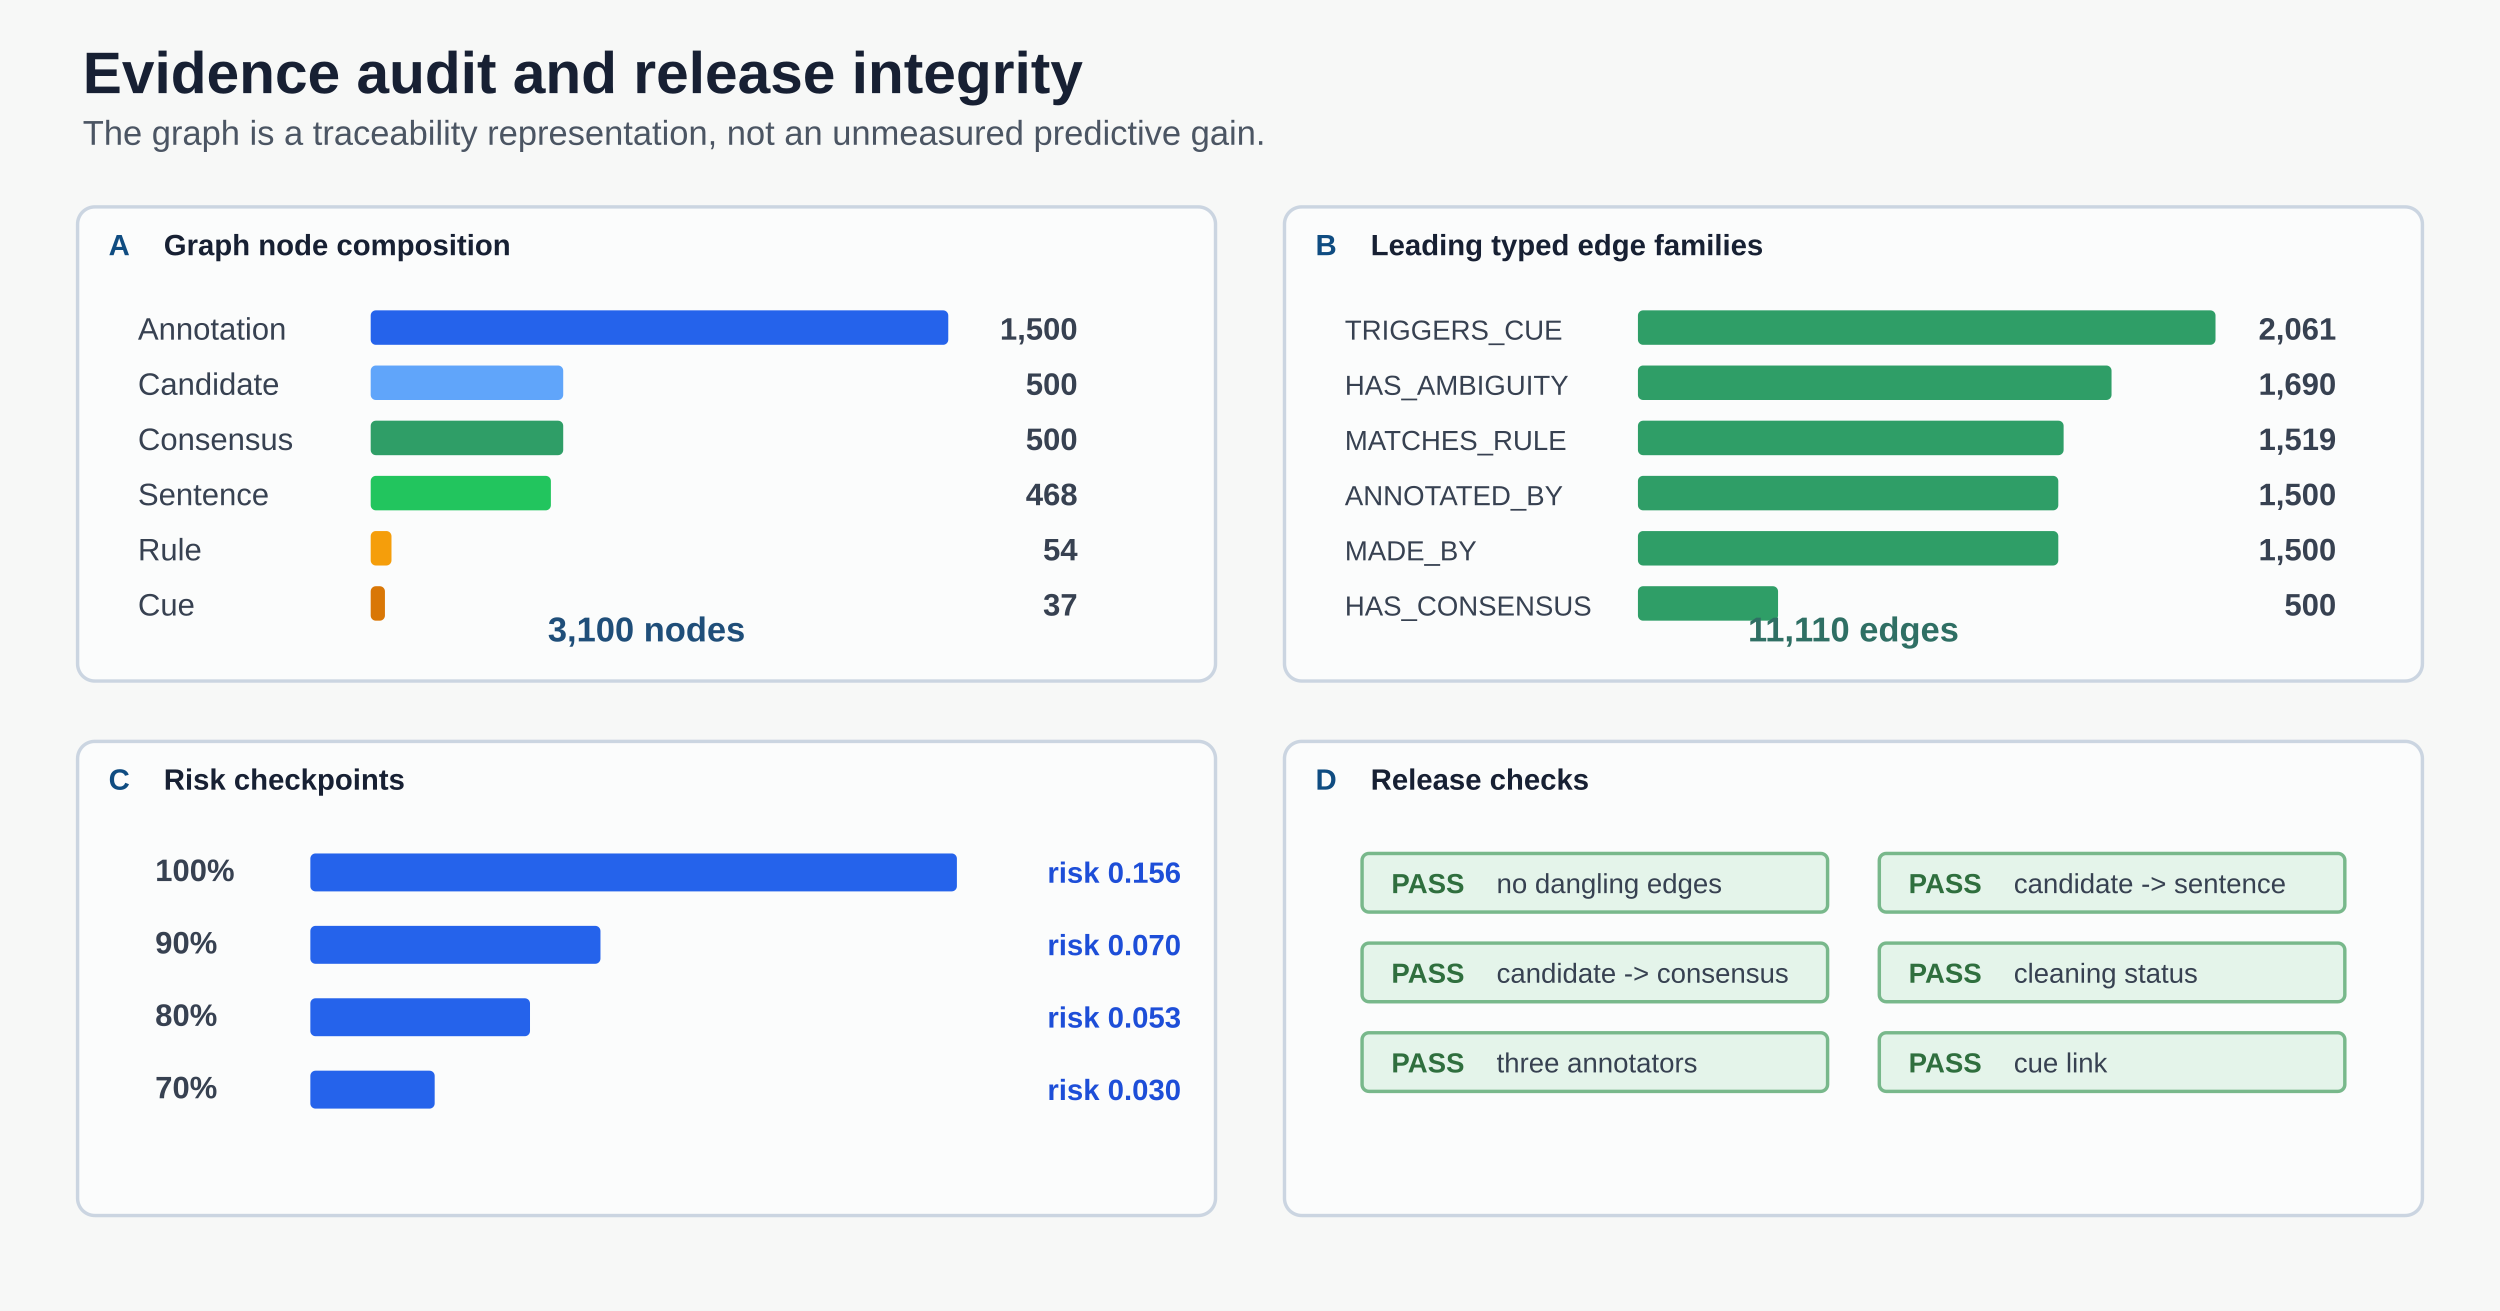
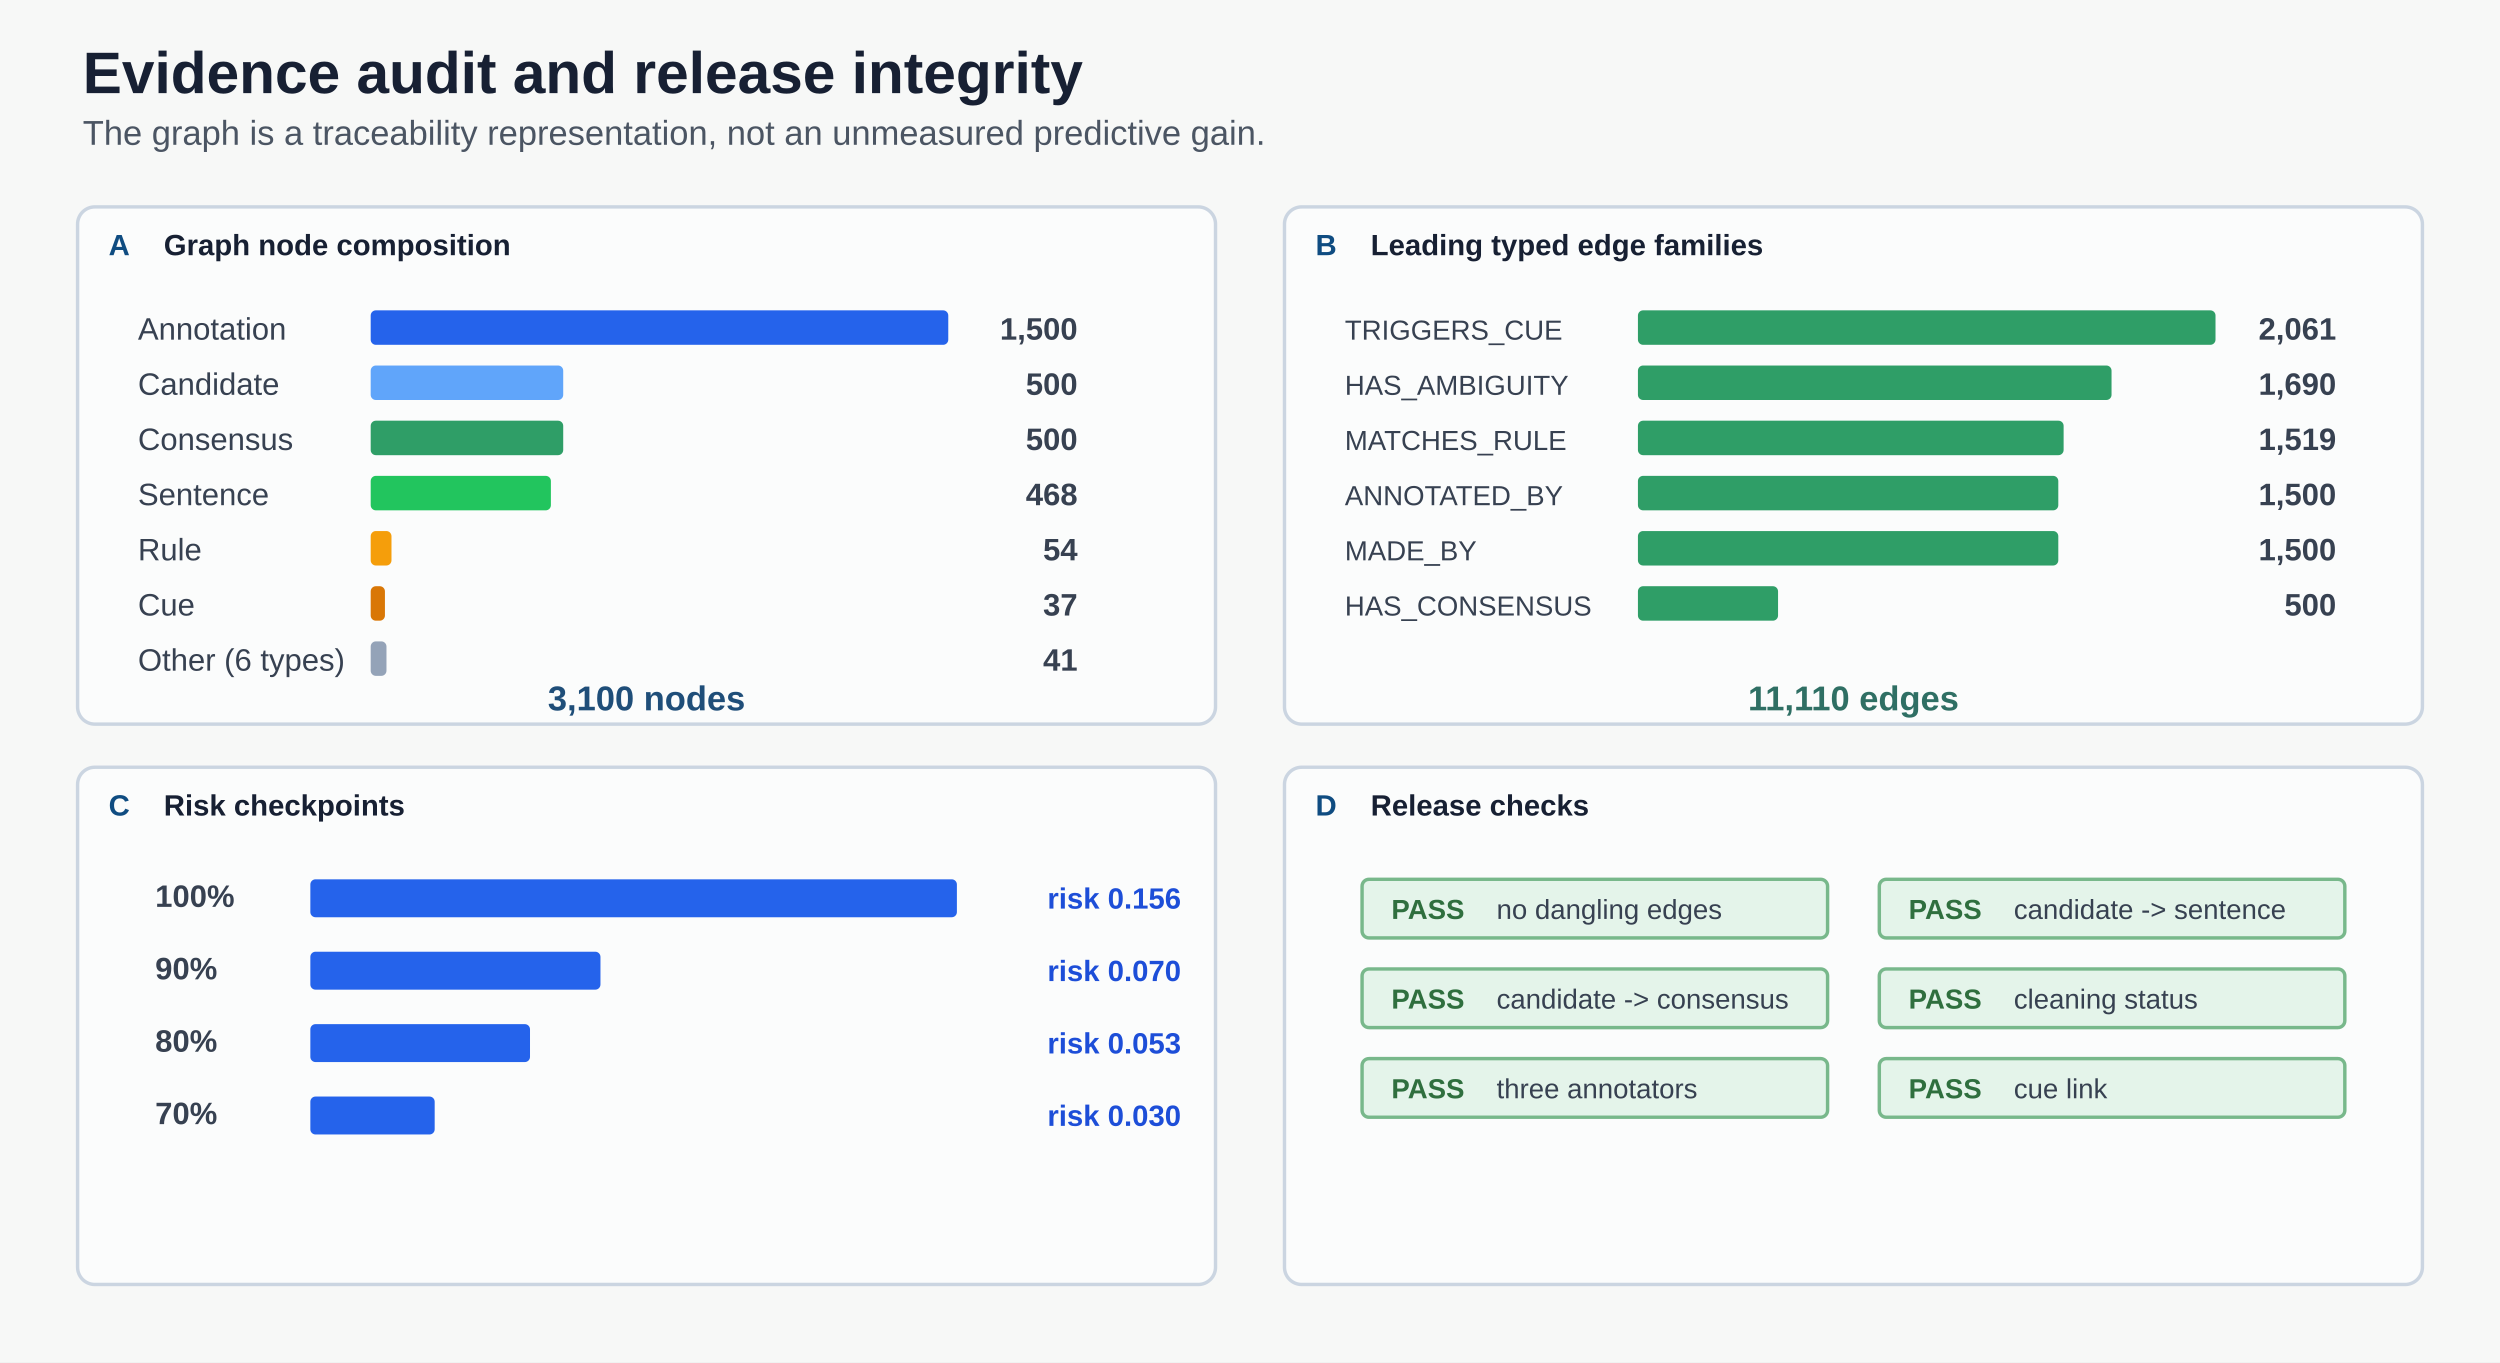
- <svg xmlns="http://www.w3.org/2000/svg" width="1450" height="760" viewBox="0 0 1450 760">
+ <svg xmlns="http://www.w3.org/2000/svg" width="1450" height="790" viewBox="0 0 1450 790">
  <rect width="100%" height="100%" fill="#FFFFFF" />
-   <rect width="1450" height="760" fill="#F7F8F7" />
+   <rect width="1450" height="790" fill="#F7F8F7" />
  <text x="48" y="54" font-family="Arial, Helvetica, sans-serif" font-size="34px" font-weight="700" text-anchor="start" fill="#172033">Evidence audit and release integrity</text>
  <text x="48" y="84" font-family="Arial, Helvetica, sans-serif" font-size="20px" font-weight="400" text-anchor="start" fill="#4B5563">The graph is a traceability representation, not an unmeasured predictive gain.</text>
-   <rect x="45" y="120" width="660" height="275" rx="10" fill="#FBFCFC" stroke="#CBD5E1" stroke-width="2" />
+   <rect x="45" y="120" width="660" height="300" rx="10" fill="#FBFCFC" stroke="#CBD5E1" stroke-width="2" />
  <text x="63" y="148" font-family="Arial, Helvetica, sans-serif" font-size="17px" font-weight="700" text-anchor="start" fill="#0F4C81">A</text>
  <text x="95" y="148" font-family="Arial, Helvetica, sans-serif" font-size="17px" font-weight="700" text-anchor="start" fill="#172033">Graph node composition</text>
  <text x="80" y="197" font-family="Arial, Helvetica, sans-serif" font-size="18px" font-weight="400" text-anchor="start" fill="#374151">Annotation</text>
  <rect x="215" y="180" width="335.0" height="20" rx="3" fill="#2563EB" stroke="#2563EB" stroke-width="0" />
  <text x="625" y="197" font-family="Arial, Helvetica, sans-serif" font-size="18px" font-weight="700" text-anchor="end" fill="#374151">1,500</text>
  <text x="80" y="229" font-family="Arial, Helvetica, sans-serif" font-size="18px" font-weight="400" text-anchor="start" fill="#374151">Candidate</text>
  <rect x="215" y="212" width="111.667" height="20" rx="3" fill="#60A5FA" stroke="#60A5FA" stroke-width="0" />
  <text x="625" y="229" font-family="Arial, Helvetica, sans-serif" font-size="18px" font-weight="700" text-anchor="end" fill="#374151">500</text>
  <text x="80" y="261" font-family="Arial, Helvetica, sans-serif" font-size="18px" font-weight="400" text-anchor="start" fill="#374151">Consensus</text>
  <rect x="215" y="244" width="111.667" height="20" rx="3" fill="#2F9E67" stroke="#2F9E67" stroke-width="0" />
  <text x="625" y="261" font-family="Arial, Helvetica, sans-serif" font-size="18px" font-weight="700" text-anchor="end" fill="#374151">500</text>
  <text x="80" y="293" font-family="Arial, Helvetica, sans-serif" font-size="18px" font-weight="400" text-anchor="start" fill="#374151">Sentence</text>
  <rect x="215" y="276" width="104.52" height="20" rx="3" fill="#22C55E" stroke="#22C55E" stroke-width="0" />
  <text x="625" y="293" font-family="Arial, Helvetica, sans-serif" font-size="18px" font-weight="700" text-anchor="end" fill="#374151">468</text>
  <text x="80" y="325" font-family="Arial, Helvetica, sans-serif" font-size="18px" font-weight="400" text-anchor="start" fill="#374151">Rule</text>
  <rect x="215" y="308" width="12.06" height="20" rx="3" fill="#F59E0B" stroke="#F59E0B" stroke-width="0" />
  <text x="625" y="325" font-family="Arial, Helvetica, sans-serif" font-size="18px" font-weight="700" text-anchor="end" fill="#374151">54</text>
  <text x="80" y="357" font-family="Arial, Helvetica, sans-serif" font-size="18px" font-weight="400" text-anchor="start" fill="#374151">Cue</text>
  <rect x="215" y="340" width="8.263" height="20" rx="3" fill="#D97706" stroke="#D97706" stroke-width="0" />
  <text x="625" y="357" font-family="Arial, Helvetica, sans-serif" font-size="18px" font-weight="700" text-anchor="end" fill="#374151">37</text>
-   <text x="375" y="372" font-family="Arial, Helvetica, sans-serif" font-size="20px" font-weight="700" text-anchor="middle" fill="#1F4E79">3,100 nodes</text>
-   <rect x="745" y="120" width="660" height="275" rx="10" fill="#FBFCFC" stroke="#CBD5E1" stroke-width="2" />
+   <text x="80" y="389" font-family="Arial, Helvetica, sans-serif" font-size="18px" font-weight="400" text-anchor="start" fill="#374151">Other (6 types)</text>
+   <rect x="215" y="372" width="9.157" height="20" rx="3" fill="#94A3B8" stroke="#94A3B8" stroke-width="0" />
+   <text x="625" y="389" font-family="Arial, Helvetica, sans-serif" font-size="18px" font-weight="700" text-anchor="end" fill="#374151">41</text>
+   <text x="375" y="412" font-family="Arial, Helvetica, sans-serif" font-size="20px" font-weight="700" text-anchor="middle" fill="#1F4E79">3,100 nodes</text>
+   <rect x="745" y="120" width="660" height="300" rx="10" fill="#FBFCFC" stroke="#CBD5E1" stroke-width="2" />
  <text x="763" y="148" font-family="Arial, Helvetica, sans-serif" font-size="17px" font-weight="700" text-anchor="start" fill="#0F4C81">B</text>
  <text x="795" y="148" font-family="Arial, Helvetica, sans-serif" font-size="17px" font-weight="700" text-anchor="start" fill="#172033">Leading typed edge families</text>
  <text x="780" y="197" font-family="Arial, Helvetica, sans-serif" font-size="16px" font-weight="400" text-anchor="start" fill="#374151">TRIGGERS_CUE</text>
  <rect x="950" y="180" width="335.0" height="20" rx="3" fill="#2F9E67" stroke="#2F9E67" stroke-width="0" />
  <text x="1355" y="197" font-family="Arial, Helvetica, sans-serif" font-size="18px" font-weight="700" text-anchor="end" fill="#374151">2,061</text>
  <text x="780" y="229" font-family="Arial, Helvetica, sans-serif" font-size="16px" font-weight="400" text-anchor="start" fill="#374151">HAS_AMBIGUITY</text>
  <rect x="950" y="212" width="274.697" height="20" rx="3" fill="#2F9E67" stroke="#2F9E67" stroke-width="0" />
  <text x="1355" y="229" font-family="Arial, Helvetica, sans-serif" font-size="18px" font-weight="700" text-anchor="end" fill="#374151">1,690</text>
  <text x="780" y="261" font-family="Arial, Helvetica, sans-serif" font-size="16px" font-weight="400" text-anchor="start" fill="#374151">MATCHES_RULE</text>
  <rect x="950" y="244" width="246.902" height="20" rx="3" fill="#2F9E67" stroke="#2F9E67" stroke-width="0" />
  <text x="1355" y="261" font-family="Arial, Helvetica, sans-serif" font-size="18px" font-weight="700" text-anchor="end" fill="#374151">1,519</text>
  <text x="780" y="293" font-family="Arial, Helvetica, sans-serif" font-size="16px" font-weight="400" text-anchor="start" fill="#374151">ANNOTATED_BY</text>
  <rect x="950" y="276" width="243.814" height="20" rx="3" fill="#2F9E67" stroke="#2F9E67" stroke-width="0" />
  <text x="1355" y="293" font-family="Arial, Helvetica, sans-serif" font-size="18px" font-weight="700" text-anchor="end" fill="#374151">1,500</text>
  <text x="780" y="325" font-family="Arial, Helvetica, sans-serif" font-size="16px" font-weight="400" text-anchor="start" fill="#374151">MADE_BY</text>
  <rect x="950" y="308" width="243.814" height="20" rx="3" fill="#2F9E67" stroke="#2F9E67" stroke-width="0" />
  <text x="1355" y="325" font-family="Arial, Helvetica, sans-serif" font-size="18px" font-weight="700" text-anchor="end" fill="#374151">1,500</text>
  <text x="780" y="357" font-family="Arial, Helvetica, sans-serif" font-size="16px" font-weight="400" text-anchor="start" fill="#374151">HAS_CONSENSUS</text>
  <rect x="950" y="340" width="81.271" height="20" rx="3" fill="#2F9E67" stroke="#2F9E67" stroke-width="0" />
  <text x="1355" y="357" font-family="Arial, Helvetica, sans-serif" font-size="18px" font-weight="700" text-anchor="end" fill="#374151">500</text>
-   <text x="1075" y="372" font-family="Arial, Helvetica, sans-serif" font-size="20px" font-weight="700" text-anchor="middle" fill="#2F6F64">11,110 edges</text>
-   <rect x="45" y="430" width="660" height="275" rx="10" fill="#FBFCFC" stroke="#CBD5E1" stroke-width="2" />
-   <text x="63" y="458" font-family="Arial, Helvetica, sans-serif" font-size="17px" font-weight="700" text-anchor="start" fill="#0F4C81">C</text>
-   <text x="95" y="458" font-family="Arial, Helvetica, sans-serif" font-size="17px" font-weight="700" text-anchor="start" fill="#172033">Risk checkpoints</text>
-   <text x="90" y="511" font-family="Arial, Helvetica, sans-serif" font-size="18px" font-weight="700" text-anchor="start" fill="#374151">100%</text>
-   <rect x="180" y="495" width="375.0" height="22" rx="3" fill="#2563EB" stroke="#2563EB" stroke-width="0" />
-   <text x="685" y="512" font-family="Arial, Helvetica, sans-serif" font-size="17px" font-weight="700" text-anchor="end" fill="#1D4ED8">risk 0.156</text>
-   <text x="90" y="553" font-family="Arial, Helvetica, sans-serif" font-size="18px" font-weight="700" text-anchor="start" fill="#374151">90%</text>
-   <rect x="180" y="537" width="168.269" height="22" rx="3" fill="#2563EB" stroke="#2563EB" stroke-width="0" />
-   <text x="685" y="554" font-family="Arial, Helvetica, sans-serif" font-size="17px" font-weight="700" text-anchor="end" fill="#1D4ED8">risk 0.070</text>
-   <text x="90" y="595" font-family="Arial, Helvetica, sans-serif" font-size="18px" font-weight="700" text-anchor="start" fill="#374151">80%</text>
-   <rect x="180" y="579" width="127.404" height="22" rx="3" fill="#2563EB" stroke="#2563EB" stroke-width="0" />
-   <text x="685" y="596" font-family="Arial, Helvetica, sans-serif" font-size="17px" font-weight="700" text-anchor="end" fill="#1D4ED8">risk 0.053</text>
-   <text x="90" y="637" font-family="Arial, Helvetica, sans-serif" font-size="18px" font-weight="700" text-anchor="start" fill="#374151">70%</text>
-   <rect x="180" y="621" width="72.115" height="22" rx="3" fill="#2563EB" stroke="#2563EB" stroke-width="0" />
-   <text x="685" y="638" font-family="Arial, Helvetica, sans-serif" font-size="17px" font-weight="700" text-anchor="end" fill="#1D4ED8">risk 0.030</text>
-   <rect x="745" y="430" width="660" height="275" rx="10" fill="#FBFCFC" stroke="#CBD5E1" stroke-width="2" />
-   <text x="763" y="458" font-family="Arial, Helvetica, sans-serif" font-size="17px" font-weight="700" text-anchor="start" fill="#0F4C81">D</text>
-   <text x="795" y="458" font-family="Arial, Helvetica, sans-serif" font-size="17px" font-weight="700" text-anchor="start" fill="#172033">Release checks</text>
-   <rect x="790" y="495" width="270" height="34" rx="4" fill="#E4F4EA" stroke="#78B88B" stroke-width="2" />
-   <text x="807" y="518" font-family="Arial, Helvetica, sans-serif" font-size="16px" font-weight="700" text-anchor="start" fill="#2F6F3E">PASS</text>
-   <text x="868" y="518" font-family="Arial, Helvetica, sans-serif" font-size="16px" font-weight="400" text-anchor="start" fill="#374151">no dangling edges</text>
-   <rect x="1090" y="495" width="270" height="34" rx="4" fill="#E4F4EA" stroke="#78B88B" stroke-width="2" />
-   <text x="1107" y="518" font-family="Arial, Helvetica, sans-serif" font-size="16px" font-weight="700" text-anchor="start" fill="#2F6F3E">PASS</text>
-   <text x="1168" y="518" font-family="Arial, Helvetica, sans-serif" font-size="16px" font-weight="400" text-anchor="start" fill="#374151">candidate -&gt; sentence</text>
-   <rect x="790" y="547" width="270" height="34" rx="4" fill="#E4F4EA" stroke="#78B88B" stroke-width="2" />
-   <text x="807" y="570" font-family="Arial, Helvetica, sans-serif" font-size="16px" font-weight="700" text-anchor="start" fill="#2F6F3E">PASS</text>
-   <text x="868" y="570" font-family="Arial, Helvetica, sans-serif" font-size="16px" font-weight="400" text-anchor="start" fill="#374151">candidate -&gt; consensus</text>
-   <rect x="1090" y="547" width="270" height="34" rx="4" fill="#E4F4EA" stroke="#78B88B" stroke-width="2" />
-   <text x="1107" y="570" font-family="Arial, Helvetica, sans-serif" font-size="16px" font-weight="700" text-anchor="start" fill="#2F6F3E">PASS</text>
-   <text x="1168" y="570" font-family="Arial, Helvetica, sans-serif" font-size="16px" font-weight="400" text-anchor="start" fill="#374151">cleaning status</text>
-   <rect x="790" y="599" width="270" height="34" rx="4" fill="#E4F4EA" stroke="#78B88B" stroke-width="2" />
-   <text x="807" y="622" font-family="Arial, Helvetica, sans-serif" font-size="16px" font-weight="700" text-anchor="start" fill="#2F6F3E">PASS</text>
-   <text x="868" y="622" font-family="Arial, Helvetica, sans-serif" font-size="16px" font-weight="400" text-anchor="start" fill="#374151">three annotators</text>
-   <rect x="1090" y="599" width="270" height="34" rx="4" fill="#E4F4EA" stroke="#78B88B" stroke-width="2" />
-   <text x="1107" y="622" font-family="Arial, Helvetica, sans-serif" font-size="16px" font-weight="700" text-anchor="start" fill="#2F6F3E">PASS</text>
-   <text x="1168" y="622" font-family="Arial, Helvetica, sans-serif" font-size="16px" font-weight="400" text-anchor="start" fill="#374151">cue link</text>
+   <text x="1075" y="412" font-family="Arial, Helvetica, sans-serif" font-size="20px" font-weight="700" text-anchor="middle" fill="#2F6F64">11,110 edges</text>
+   <rect x="45" y="445" width="660" height="300" rx="10" fill="#FBFCFC" stroke="#CBD5E1" stroke-width="2" />
+   <text x="63" y="473" font-family="Arial, Helvetica, sans-serif" font-size="17px" font-weight="700" text-anchor="start" fill="#0F4C81">C</text>
+   <text x="95" y="473" font-family="Arial, Helvetica, sans-serif" font-size="17px" font-weight="700" text-anchor="start" fill="#172033">Risk checkpoints</text>
+   <text x="90" y="526" font-family="Arial, Helvetica, sans-serif" font-size="18px" font-weight="700" text-anchor="start" fill="#374151">100%</text>
+   <rect x="180" y="510" width="375.0" height="22" rx="3" fill="#2563EB" stroke="#2563EB" stroke-width="0" />
+   <text x="685" y="527" font-family="Arial, Helvetica, sans-serif" font-size="17px" font-weight="700" text-anchor="end" fill="#1D4ED8">risk 0.156</text>
+   <text x="90" y="568" font-family="Arial, Helvetica, sans-serif" font-size="18px" font-weight="700" text-anchor="start" fill="#374151">90%</text>
+   <rect x="180" y="552" width="168.269" height="22" rx="3" fill="#2563EB" stroke="#2563EB" stroke-width="0" />
+   <text x="685" y="569" font-family="Arial, Helvetica, sans-serif" font-size="17px" font-weight="700" text-anchor="end" fill="#1D4ED8">risk 0.070</text>
+   <text x="90" y="610" font-family="Arial, Helvetica, sans-serif" font-size="18px" font-weight="700" text-anchor="start" fill="#374151">80%</text>
+   <rect x="180" y="594" width="127.404" height="22" rx="3" fill="#2563EB" stroke="#2563EB" stroke-width="0" />
+   <text x="685" y="611" font-family="Arial, Helvetica, sans-serif" font-size="17px" font-weight="700" text-anchor="end" fill="#1D4ED8">risk 0.053</text>
+   <text x="90" y="652" font-family="Arial, Helvetica, sans-serif" font-size="18px" font-weight="700" text-anchor="start" fill="#374151">70%</text>
+   <rect x="180" y="636" width="72.115" height="22" rx="3" fill="#2563EB" stroke="#2563EB" stroke-width="0" />
+   <text x="685" y="653" font-family="Arial, Helvetica, sans-serif" font-size="17px" font-weight="700" text-anchor="end" fill="#1D4ED8">risk 0.030</text>
+   <rect x="745" y="445" width="660" height="300" rx="10" fill="#FBFCFC" stroke="#CBD5E1" stroke-width="2" />
+   <text x="763" y="473" font-family="Arial, Helvetica, sans-serif" font-size="17px" font-weight="700" text-anchor="start" fill="#0F4C81">D</text>
+   <text x="795" y="473" font-family="Arial, Helvetica, sans-serif" font-size="17px" font-weight="700" text-anchor="start" fill="#172033">Release checks</text>
+   <rect x="790" y="510" width="270" height="34" rx="4" fill="#E4F4EA" stroke="#78B88B" stroke-width="2" />
+   <text x="807" y="533" font-family="Arial, Helvetica, sans-serif" font-size="16px" font-weight="700" text-anchor="start" fill="#2F6F3E">PASS</text>
+   <text x="868" y="533" font-family="Arial, Helvetica, sans-serif" font-size="16px" font-weight="400" text-anchor="start" fill="#374151">no dangling edges</text>
+   <rect x="1090" y="510" width="270" height="34" rx="4" fill="#E4F4EA" stroke="#78B88B" stroke-width="2" />
+   <text x="1107" y="533" font-family="Arial, Helvetica, sans-serif" font-size="16px" font-weight="700" text-anchor="start" fill="#2F6F3E">PASS</text>
+   <text x="1168" y="533" font-family="Arial, Helvetica, sans-serif" font-size="16px" font-weight="400" text-anchor="start" fill="#374151">candidate -&gt; sentence</text>
+   <rect x="790" y="562" width="270" height="34" rx="4" fill="#E4F4EA" stroke="#78B88B" stroke-width="2" />
+   <text x="807" y="585" font-family="Arial, Helvetica, sans-serif" font-size="16px" font-weight="700" text-anchor="start" fill="#2F6F3E">PASS</text>
+   <text x="868" y="585" font-family="Arial, Helvetica, sans-serif" font-size="16px" font-weight="400" text-anchor="start" fill="#374151">candidate -&gt; consensus</text>
+   <rect x="1090" y="562" width="270" height="34" rx="4" fill="#E4F4EA" stroke="#78B88B" stroke-width="2" />
+   <text x="1107" y="585" font-family="Arial, Helvetica, sans-serif" font-size="16px" font-weight="700" text-anchor="start" fill="#2F6F3E">PASS</text>
+   <text x="1168" y="585" font-family="Arial, Helvetica, sans-serif" font-size="16px" font-weight="400" text-anchor="start" fill="#374151">cleaning status</text>
+   <rect x="790" y="614" width="270" height="34" rx="4" fill="#E4F4EA" stroke="#78B88B" stroke-width="2" />
+   <text x="807" y="637" font-family="Arial, Helvetica, sans-serif" font-size="16px" font-weight="700" text-anchor="start" fill="#2F6F3E">PASS</text>
+   <text x="868" y="637" font-family="Arial, Helvetica, sans-serif" font-size="16px" font-weight="400" text-anchor="start" fill="#374151">three annotators</text>
+   <rect x="1090" y="614" width="270" height="34" rx="4" fill="#E4F4EA" stroke="#78B88B" stroke-width="2" />
+   <text x="1107" y="637" font-family="Arial, Helvetica, sans-serif" font-size="16px" font-weight="700" text-anchor="start" fill="#2F6F3E">PASS</text>
+   <text x="1168" y="637" font-family="Arial, Helvetica, sans-serif" font-size="16px" font-weight="400" text-anchor="start" fill="#374151">cue link</text>
</svg>
